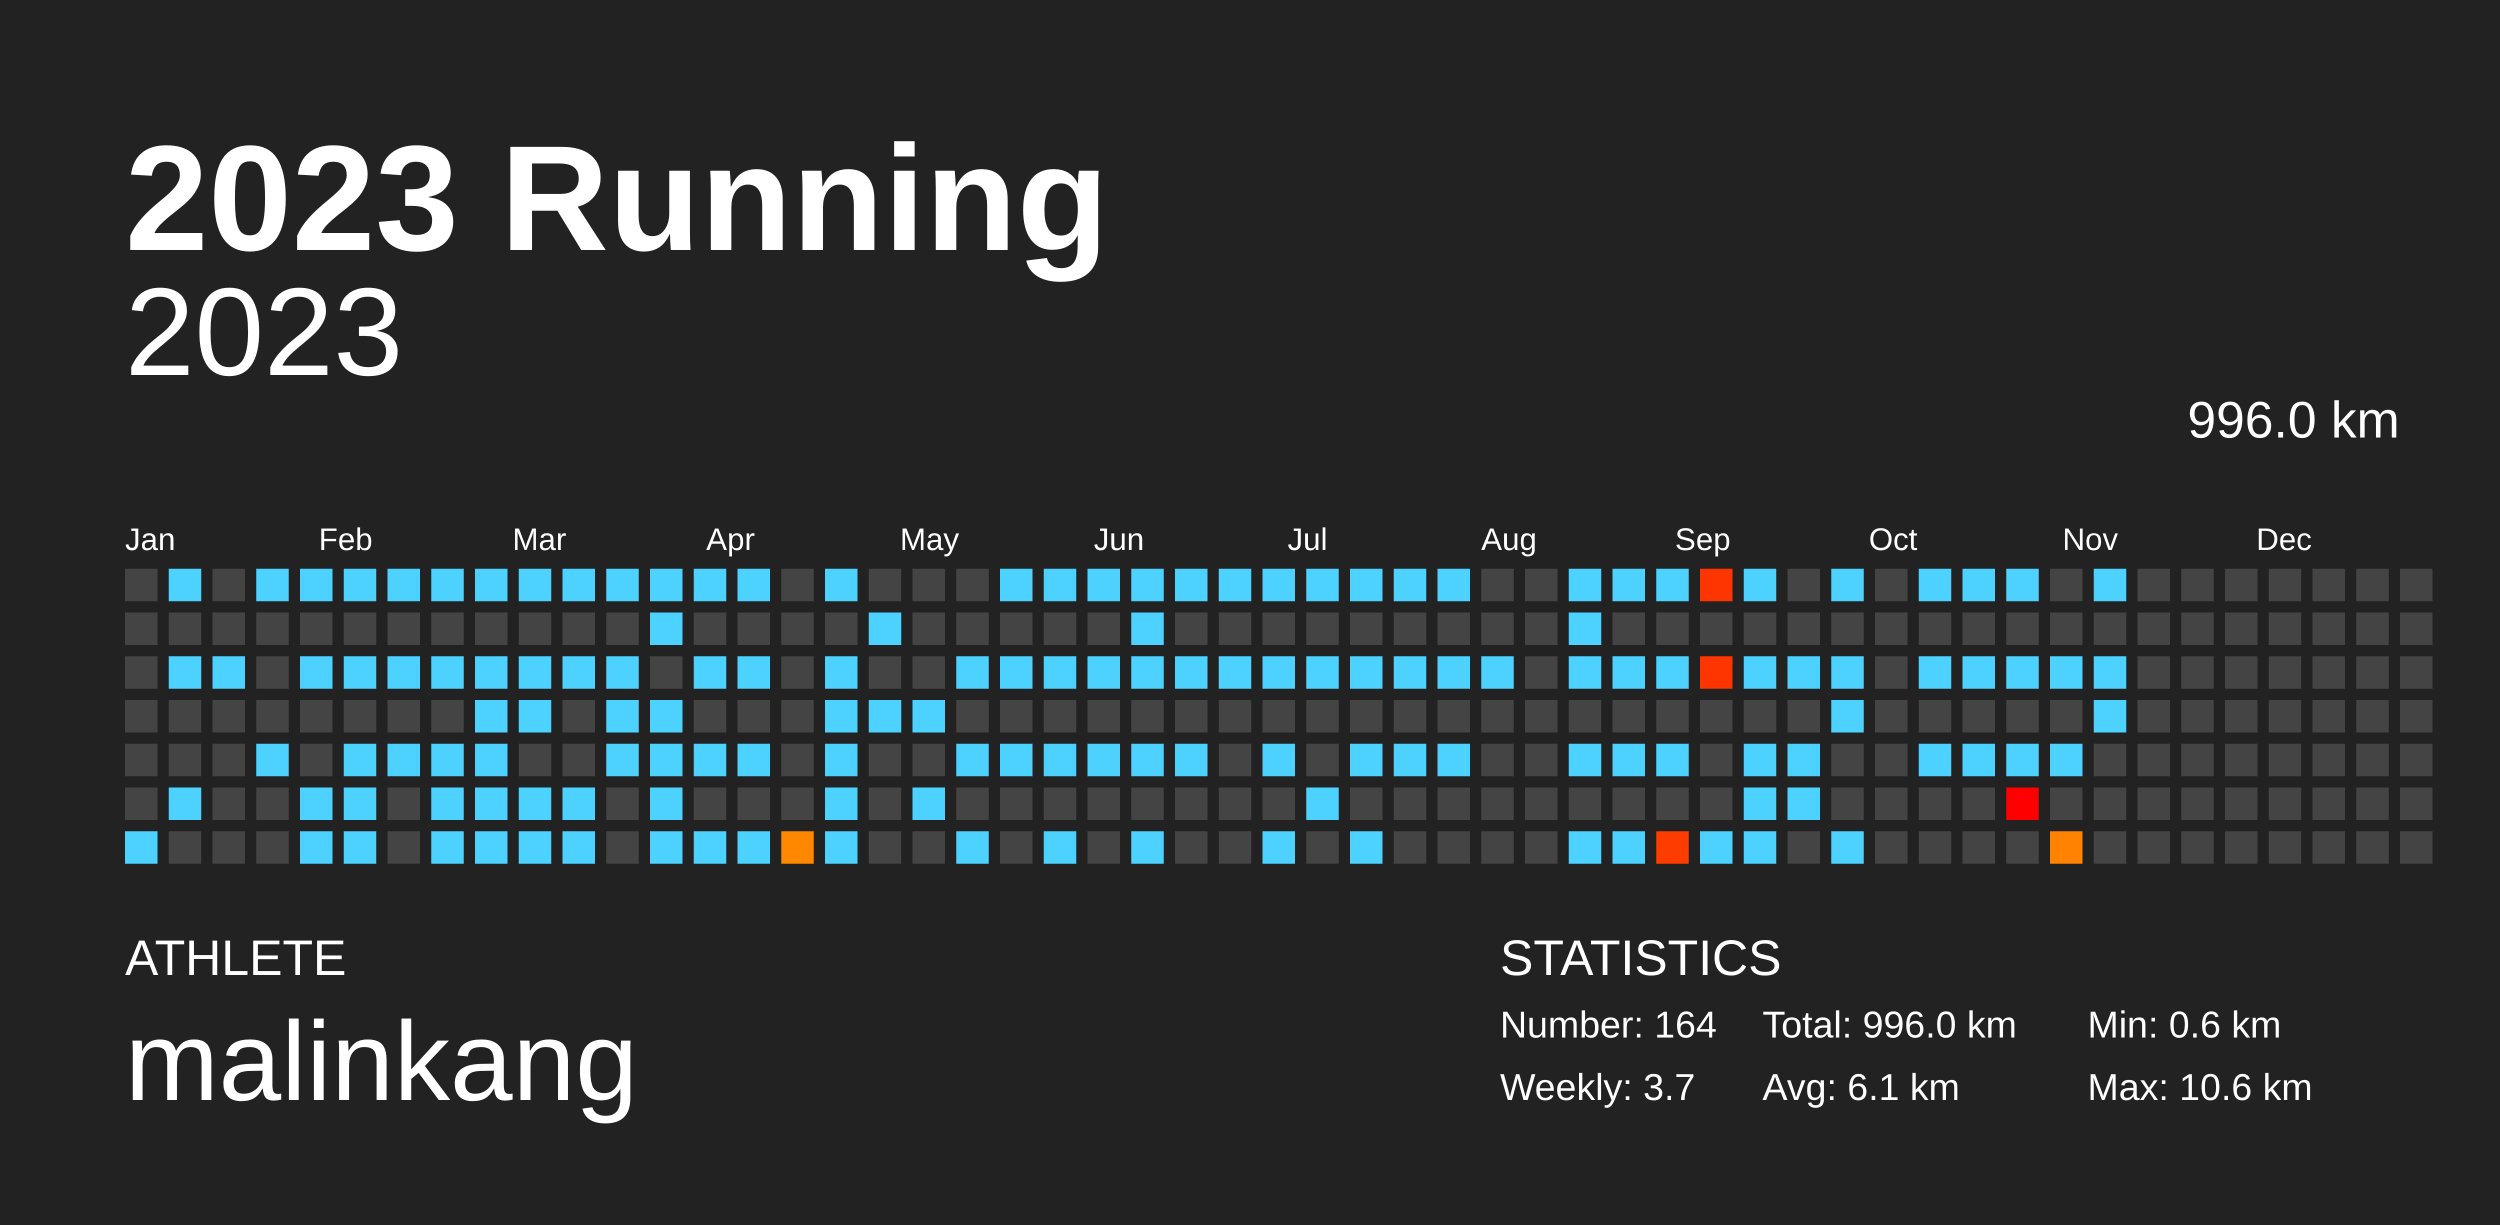
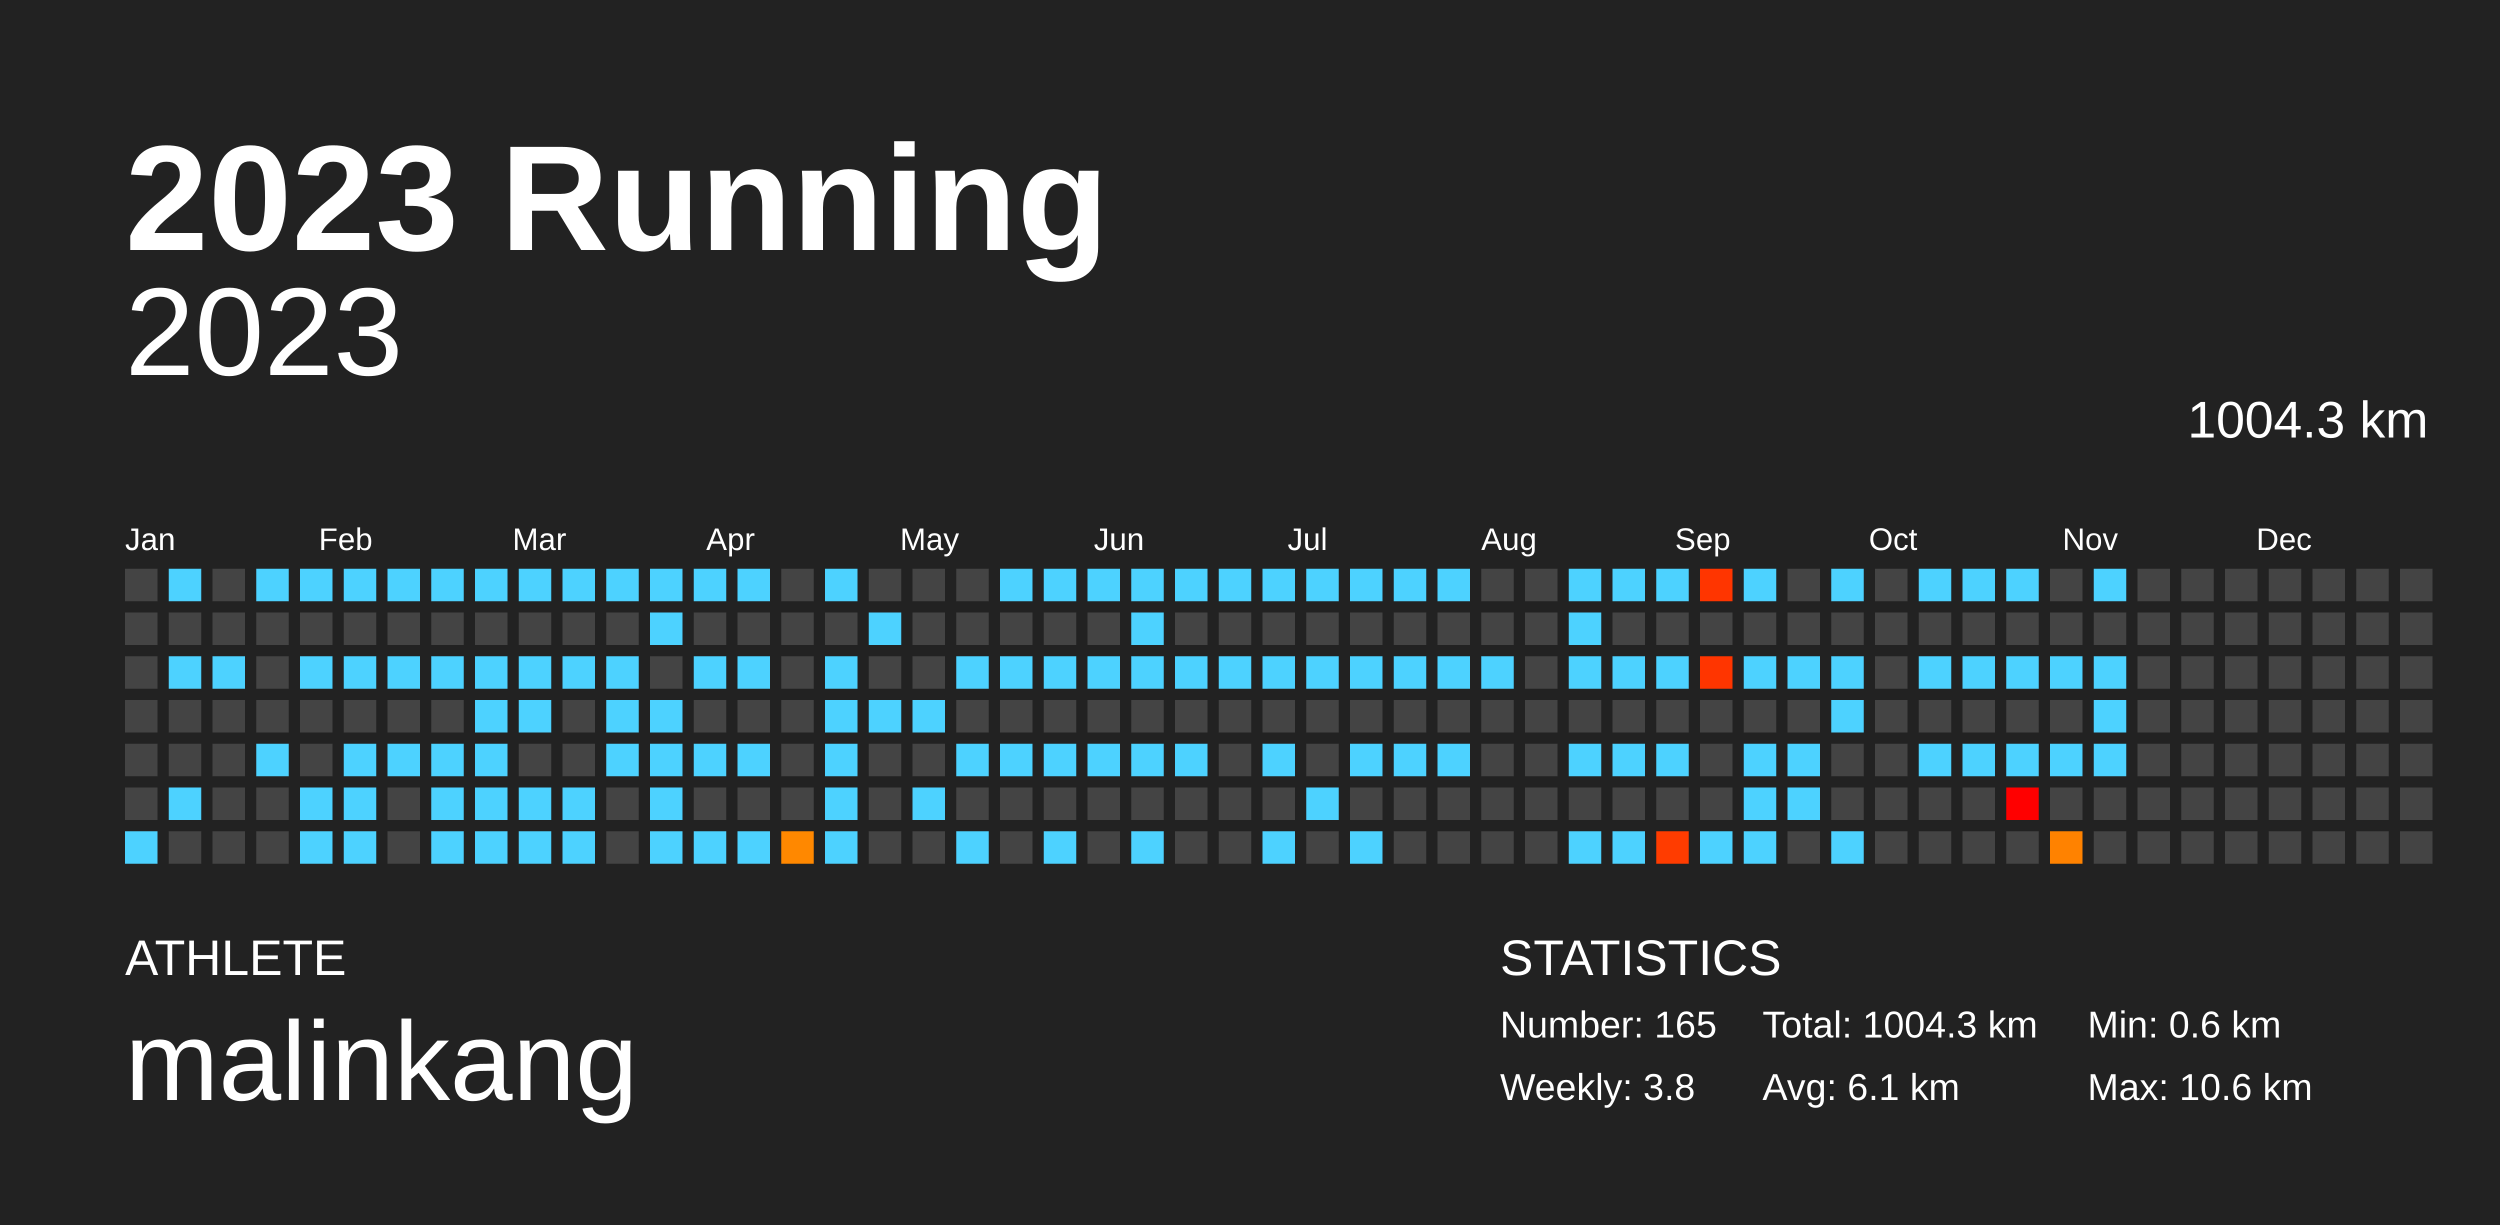
<svg xmlns="http://www.w3.org/2000/svg" baseProfile="full" height="98mm" version="1.1" viewBox="0,0,200,98" width="200mm">
  <defs />
  <rect fill="#222222" height="98" width="200" x="0" y="0" />
  <text fill="#FFFFFF" style="font-size:12px; font-family:Arial; font-weight:bold;" x="10" y="20">2023 Running</text>
  <text fill="#FFFFFF" style="font-size:4px; font-family:Arial" x="10" y="78">ATHLETE</text>
  <text fill="#FFFFFF" style="font-size:9px; font-family:Arial" x="10" y="88">malinkang</text>
  <text fill="#FFFFFF" style="font-size:4px; font-family:Arial" x="120" y="78">STATISTICS</text>
-   <text fill="#FFFFFF" style="font-size:3px; font-family:Arial" x="120" y="83">Number: 164</text>
-   <text fill="#FFFFFF" style="font-size:3px; font-family:Arial" x="120" y="88">Weekly: 3.7</text>
-   <text fill="#FFFFFF" style="font-size:3px; font-family:Arial" x="141" y="83">Total: 996.0 km</text>
+   <text fill="#FFFFFF" style="font-size:3px; font-family:Arial" x="120" y="83">Number: 165</text>
+   <text fill="#FFFFFF" style="font-size:3px; font-family:Arial" x="120" y="88">Weekly: 3.8</text>
+   <text fill="#FFFFFF" style="font-size:3px; font-family:Arial" x="141" y="83">Total: 1004.3 km</text>
  <text fill="#FFFFFF" style="font-size:3px; font-family:Arial" x="141" y="88">Avg: 6.1 km</text>
  <text fill="#FFFFFF" style="font-size:3px; font-family:Arial" x="167" y="83">Min: 0.6 km</text>
  <text fill="#FFFFFF" style="font-size:3px; font-family:Arial" x="167" y="88">Max: 10.6 km</text>
  <text alignment-baseline="hanging" fill="#FFFFFF" style="font-size:10.0px; font-family:Arial;" x="10" y="30">2023</text>
-   <text alignment-baseline="hanging" fill="#FFFFFF" style="font-size:4.125px; font-family:Arial;" x="175" y="35">996.0 km</text>
+   <text alignment-baseline="hanging" fill="#FFFFFF" style="font-size:4.125px; font-family:Arial;" x="175" y="35">1004.3 km</text>
  <text fill="#FFFFFF" style="font-size:2.5px; font-family:Arial" x="10.0" y="44">Jan</text>
  <text fill="#FFFFFF" style="font-size:2.5px; font-family:Arial" x="25.5" y="44">Feb</text>
  <text fill="#FFFFFF" style="font-size:2.5px; font-family:Arial" x="41.0" y="44">Mar</text>
  <text fill="#FFFFFF" style="font-size:2.5px; font-family:Arial" x="56.5" y="44">Apr</text>
  <text fill="#FFFFFF" style="font-size:2.5px; font-family:Arial" x="72.0" y="44">May</text>
  <text fill="#FFFFFF" style="font-size:2.5px; font-family:Arial" x="87.5" y="44">Jun</text>
  <text fill="#FFFFFF" style="font-size:2.5px; font-family:Arial" x="103.0" y="44">Jul</text>
  <text fill="#FFFFFF" style="font-size:2.5px; font-family:Arial" x="118.5" y="44">Aug</text>
  <text fill="#FFFFFF" style="font-size:2.5px; font-family:Arial" x="134.0" y="44">Sep</text>
  <text fill="#FFFFFF" style="font-size:2.5px; font-family:Arial" x="149.5" y="44">Oct</text>
  <text fill="#FFFFFF" style="font-size:2.5px; font-family:Arial" x="165.0" y="44">Nov</text>
  <text fill="#FFFFFF" style="font-size:2.5px; font-family:Arial" x="180.5" y="44">Dec</text>
  <rect fill="#444444" height="2.6" width="2.6" x="10.0" y="45.5" />
  <rect fill="#444444" height="2.6" width="2.6" x="10.0" y="49.0" />
  <rect fill="#444444" height="2.6" width="2.6" x="10.0" y="52.5" />
  <rect fill="#444444" height="2.6" width="2.6" x="10.0" y="56.0" />
  <rect fill="#444444" height="2.6" width="2.6" x="10.0" y="59.5" />
  <rect fill="#444444" height="2.6" width="2.6" x="10.0" y="63.0" />
  <rect fill="#4dd2ff" height="2.6" width="2.6" x="10.0" y="66.5" />
  <rect fill="#4dd2ff" height="2.6" width="2.6" x="13.5" y="45.5" />
  <rect fill="#444444" height="2.6" width="2.6" x="13.5" y="49.0" />
  <rect fill="#4dd2ff" height="2.6" width="2.6" x="13.5" y="52.5" />
  <rect fill="#444444" height="2.6" width="2.6" x="13.5" y="56.0" />
  <rect fill="#444444" height="2.6" width="2.6" x="13.5" y="59.5" />
  <rect fill="#4dd2ff" height="2.6" width="2.6" x="13.5" y="63.0" />
  <rect fill="#444444" height="2.6" width="2.6" x="13.5" y="66.5" />
  <rect fill="#444444" height="2.6" width="2.6" x="17.0" y="45.5" />
  <rect fill="#444444" height="2.6" width="2.6" x="17.0" y="49.0" />
  <rect fill="#4dd2ff" height="2.6" width="2.6" x="17.0" y="52.5" />
  <rect fill="#444444" height="2.6" width="2.6" x="17.0" y="56.0" />
  <rect fill="#444444" height="2.6" width="2.6" x="17.0" y="59.5" />
  <rect fill="#444444" height="2.6" width="2.6" x="17.0" y="63.0" />
  <rect fill="#444444" height="2.6" width="2.6" x="17.0" y="66.5" />
  <rect fill="#4dd2ff" height="2.6" width="2.6" x="20.5" y="45.5" />
  <rect fill="#444444" height="2.6" width="2.6" x="20.5" y="49.0" />
  <rect fill="#444444" height="2.6" width="2.6" x="20.5" y="52.5" />
  <rect fill="#444444" height="2.6" width="2.6" x="20.5" y="56.0" />
  <rect fill="#4dd2ff" height="2.6" width="2.6" x="20.5" y="59.5" />
  <rect fill="#444444" height="2.6" width="2.6" x="20.5" y="63.0" />
  <rect fill="#444444" height="2.6" width="2.6" x="20.5" y="66.5" />
  <rect fill="#4dd2ff" height="2.6" width="2.6" x="24.0" y="45.5" />
  <rect fill="#444444" height="2.6" width="2.6" x="24.0" y="49.0" />
  <rect fill="#4dd2ff" height="2.6" width="2.6" x="24.0" y="52.5" />
  <rect fill="#444444" height="2.6" width="2.6" x="24.0" y="56.0" />
  <rect fill="#444444" height="2.6" width="2.6" x="24.0" y="59.5" />
  <rect fill="#4dd2ff" height="2.6" width="2.6" x="24.0" y="63.0" />
  <rect fill="#4dd2ff" height="2.6" width="2.6" x="24.0" y="66.5" />
  <rect fill="#4dd2ff" height="2.6" width="2.6" x="27.5" y="45.5" />
  <rect fill="#444444" height="2.6" width="2.6" x="27.5" y="49.0" />
  <rect fill="#4dd2ff" height="2.6" width="2.6" x="27.5" y="52.5" />
  <rect fill="#444444" height="2.6" width="2.6" x="27.5" y="56.0" />
  <rect fill="#4dd2ff" height="2.6" width="2.6" x="27.5" y="59.5" />
  <rect fill="#4dd2ff" height="2.6" width="2.6" x="27.5" y="63.0" />
  <rect fill="#4dd2ff" height="2.6" width="2.6" x="27.5" y="66.5" />
  <rect fill="#4dd2ff" height="2.6" width="2.6" x="31.0" y="45.5" />
  <rect fill="#444444" height="2.6" width="2.6" x="31.0" y="49.0" />
  <rect fill="#4dd2ff" height="2.6" width="2.6" x="31.0" y="52.5" />
  <rect fill="#444444" height="2.6" width="2.6" x="31.0" y="56.0" />
  <rect fill="#4dd2ff" height="2.6" width="2.6" x="31.0" y="59.5" />
  <rect fill="#444444" height="2.6" width="2.6" x="31.0" y="63.0" />
  <rect fill="#444444" height="2.6" width="2.6" x="31.0" y="66.5" />
  <rect fill="#4dd2ff" height="2.6" width="2.6" x="34.5" y="45.5" />
  <rect fill="#444444" height="2.6" width="2.6" x="34.5" y="49.0" />
  <rect fill="#4dd2ff" height="2.6" width="2.6" x="34.5" y="52.5" />
  <rect fill="#444444" height="2.6" width="2.6" x="34.5" y="56.0" />
  <rect fill="#4dd2ff" height="2.6" width="2.6" x="34.5" y="59.5" />
  <rect fill="#4dd2ff" height="2.6" width="2.6" x="34.5" y="63.0" />
  <rect fill="#4dd2ff" height="2.6" width="2.6" x="34.5" y="66.5" />
  <rect fill="#4dd2ff" height="2.6" width="2.6" x="38.0" y="45.5" />
  <rect fill="#444444" height="2.6" width="2.6" x="38.0" y="49.0" />
  <rect fill="#4dd2ff" height="2.6" width="2.6" x="38.0" y="52.5" />
  <rect fill="#4dd2ff" height="2.6" width="2.6" x="38.0" y="56.0" />
  <rect fill="#4dd2ff" height="2.6" width="2.6" x="38.0" y="59.5" />
  <rect fill="#4dd2ff" height="2.6" width="2.6" x="38.0" y="63.0" />
  <rect fill="#4dd2ff" height="2.6" width="2.6" x="38.0" y="66.5" />
  <rect fill="#4dd2ff" height="2.6" width="2.6" x="41.5" y="45.5" />
  <rect fill="#444444" height="2.6" width="2.6" x="41.5" y="49.0" />
  <rect fill="#4dd2ff" height="2.6" width="2.6" x="41.5" y="52.5" />
  <rect fill="#4dd2ff" height="2.6" width="2.6" x="41.5" y="56.0" />
  <rect fill="#444444" height="2.6" width="2.6" x="41.5" y="59.5" />
  <rect fill="#4dd2ff" height="2.6" width="2.6" x="41.5" y="63.0" />
  <rect fill="#4dd2ff" height="2.6" width="2.6" x="41.5" y="66.5" />
  <rect fill="#4dd2ff" height="2.6" width="2.6" x="45.0" y="45.5" />
  <rect fill="#444444" height="2.6" width="2.6" x="45.0" y="49.0" />
  <rect fill="#4dd2ff" height="2.6" width="2.6" x="45.0" y="52.5" />
  <rect fill="#444444" height="2.6" width="2.6" x="45.0" y="56.0" />
  <rect fill="#444444" height="2.6" width="2.6" x="45.0" y="59.5" />
  <rect fill="#4dd2ff" height="2.6" width="2.6" x="45.0" y="63.0" />
  <rect fill="#4dd2ff" height="2.6" width="2.6" x="45.0" y="66.5" />
  <rect fill="#4dd2ff" height="2.6" width="2.6" x="48.5" y="45.5" />
  <rect fill="#444444" height="2.6" width="2.6" x="48.5" y="49.0" />
  <rect fill="#4dd2ff" height="2.6" width="2.6" x="48.5" y="52.5" />
  <rect fill="#4dd2ff" height="2.6" width="2.6" x="48.5" y="56.0" />
  <rect fill="#4dd2ff" height="2.6" width="2.6" x="48.5" y="59.5" />
  <rect fill="#444444" height="2.6" width="2.6" x="48.5" y="63.0" />
  <rect fill="#444444" height="2.6" width="2.6" x="48.5" y="66.5" />
  <rect fill="#4dd2ff" height="2.6" width="2.6" x="52.0" y="45.5" />
  <rect fill="#4dd2ff" height="2.6" width="2.6" x="52.0" y="49.0" />
  <rect fill="#444444" height="2.6" width="2.6" x="52.0" y="52.5" />
  <rect fill="#4dd2ff" height="2.6" width="2.6" x="52.0" y="56.0" />
  <rect fill="#4dd2ff" height="2.6" width="2.6" x="52.0" y="59.5" />
  <rect fill="#4dd2ff" height="2.6" width="2.6" x="52.0" y="63.0" />
  <rect fill="#4dd2ff" height="2.6" width="2.6" x="52.0" y="66.5" />
  <rect fill="#4dd2ff" height="2.6" width="2.6" x="55.5" y="45.5" />
  <rect fill="#444444" height="2.6" width="2.6" x="55.5" y="49.0" />
  <rect fill="#4dd2ff" height="2.6" width="2.6" x="55.5" y="52.5" />
  <rect fill="#444444" height="2.6" width="2.6" x="55.5" y="56.0" />
  <rect fill="#4dd2ff" height="2.6" width="2.6" x="55.5" y="59.5" />
  <rect fill="#444444" height="2.6" width="2.6" x="55.5" y="63.0" />
  <rect fill="#4dd2ff" height="2.6" width="2.6" x="55.5" y="66.5" />
  <rect fill="#4dd2ff" height="2.6" width="2.6" x="59.0" y="45.5" />
  <rect fill="#444444" height="2.6" width="2.6" x="59.0" y="49.0" />
  <rect fill="#4dd2ff" height="2.6" width="2.6" x="59.0" y="52.5" />
  <rect fill="#444444" height="2.6" width="2.6" x="59.0" y="56.0" />
  <rect fill="#4dd2ff" height="2.6" width="2.6" x="59.0" y="59.5" />
  <rect fill="#444444" height="2.6" width="2.6" x="59.0" y="63.0" />
  <rect fill="#4dd2ff" height="2.6" width="2.6" x="59.0" y="66.5" />
  <rect fill="#444444" height="2.6" width="2.6" x="62.5" y="45.5" />
  <rect fill="#444444" height="2.6" width="2.6" x="62.5" y="49.0" />
  <rect fill="#444444" height="2.6" width="2.6" x="62.5" y="52.5" />
  <rect fill="#444444" height="2.6" width="2.6" x="62.5" y="56.0" />
  <rect fill="#444444" height="2.6" width="2.6" x="62.5" y="59.5" />
  <rect fill="#444444" height="2.6" width="2.6" x="62.5" y="63.0" />
  <rect fill="#ff8800" height="2.6" width="2.6" x="62.5" y="66.5" />
  <rect fill="#4dd2ff" height="2.6" width="2.6" x="66.0" y="45.5" />
  <rect fill="#444444" height="2.6" width="2.6" x="66.0" y="49.0" />
  <rect fill="#4dd2ff" height="2.6" width="2.6" x="66.0" y="52.5" />
  <rect fill="#4dd2ff" height="2.6" width="2.6" x="66.0" y="56.0" />
  <rect fill="#4dd2ff" height="2.6" width="2.6" x="66.0" y="59.5" />
  <rect fill="#4dd2ff" height="2.6" width="2.6" x="66.0" y="63.0" />
  <rect fill="#4dd2ff" height="2.6" width="2.6" x="66.0" y="66.5" />
  <rect fill="#444444" height="2.6" width="2.6" x="69.5" y="45.5" />
  <rect fill="#4dd2ff" height="2.6" width="2.6" x="69.5" y="49.0" />
  <rect fill="#444444" height="2.6" width="2.6" x="69.5" y="52.5" />
  <rect fill="#4dd2ff" height="2.6" width="2.6" x="69.5" y="56.0" />
  <rect fill="#444444" height="2.6" width="2.6" x="69.5" y="59.5" />
  <rect fill="#444444" height="2.6" width="2.6" x="69.5" y="63.0" />
  <rect fill="#444444" height="2.6" width="2.6" x="69.5" y="66.5" />
  <rect fill="#444444" height="2.6" width="2.6" x="73.0" y="45.5" />
  <rect fill="#444444" height="2.6" width="2.6" x="73.0" y="49.0" />
  <rect fill="#444444" height="2.6" width="2.6" x="73.0" y="52.5" />
  <rect fill="#4dd2ff" height="2.6" width="2.6" x="73.0" y="56.0" />
  <rect fill="#444444" height="2.6" width="2.6" x="73.0" y="59.5" />
  <rect fill="#4dd2ff" height="2.6" width="2.6" x="73.0" y="63.0" />
  <rect fill="#444444" height="2.6" width="2.6" x="73.0" y="66.5" />
  <rect fill="#444444" height="2.6" width="2.6" x="76.5" y="45.5" />
  <rect fill="#444444" height="2.6" width="2.6" x="76.5" y="49.0" />
  <rect fill="#4dd2ff" height="2.6" width="2.6" x="76.5" y="52.5" />
  <rect fill="#444444" height="2.6" width="2.6" x="76.5" y="56.0" />
  <rect fill="#4dd2ff" height="2.6" width="2.6" x="76.5" y="59.5" />
  <rect fill="#444444" height="2.6" width="2.6" x="76.5" y="63.0" />
  <rect fill="#4dd2ff" height="2.6" width="2.6" x="76.5" y="66.5" />
  <rect fill="#4dd2ff" height="2.6" width="2.6" x="80.0" y="45.5" />
  <rect fill="#444444" height="2.6" width="2.6" x="80.0" y="49.0" />
  <rect fill="#4dd2ff" height="2.6" width="2.6" x="80.0" y="52.5" />
  <rect fill="#444444" height="2.6" width="2.6" x="80.0" y="56.0" />
  <rect fill="#4dd2ff" height="2.6" width="2.6" x="80.0" y="59.5" />
  <rect fill="#444444" height="2.6" width="2.6" x="80.0" y="63.0" />
  <rect fill="#444444" height="2.6" width="2.6" x="80.0" y="66.5" />
  <rect fill="#4dd2ff" height="2.6" width="2.6" x="83.5" y="45.5" />
  <rect fill="#444444" height="2.6" width="2.6" x="83.5" y="49.0" />
  <rect fill="#4dd2ff" height="2.6" width="2.6" x="83.5" y="52.5" />
  <rect fill="#444444" height="2.6" width="2.6" x="83.5" y="56.0" />
  <rect fill="#4dd2ff" height="2.6" width="2.6" x="83.5" y="59.5" />
  <rect fill="#444444" height="2.6" width="2.6" x="83.5" y="63.0" />
  <rect fill="#4dd2ff" height="2.6" width="2.6" x="83.5" y="66.5" />
  <rect fill="#4dd2ff" height="2.6" width="2.6" x="87.0" y="45.5" />
  <rect fill="#444444" height="2.6" width="2.6" x="87.0" y="49.0" />
  <rect fill="#4dd2ff" height="2.6" width="2.6" x="87.0" y="52.5" />
  <rect fill="#444444" height="2.6" width="2.6" x="87.0" y="56.0" />
  <rect fill="#4dd2ff" height="2.6" width="2.6" x="87.0" y="59.5" />
  <rect fill="#444444" height="2.6" width="2.6" x="87.0" y="63.0" />
  <rect fill="#444444" height="2.6" width="2.6" x="87.0" y="66.5" />
  <rect fill="#4dd2ff" height="2.6" width="2.6" x="90.5" y="45.5" />
  <rect fill="#4dd2ff" height="2.6" width="2.6" x="90.5" y="49.0" />
  <rect fill="#4dd2ff" height="2.6" width="2.6" x="90.5" y="52.5" />
  <rect fill="#444444" height="2.6" width="2.6" x="90.5" y="56.0" />
  <rect fill="#4dd2ff" height="2.6" width="2.6" x="90.5" y="59.5" />
  <rect fill="#444444" height="2.6" width="2.6" x="90.5" y="63.0" />
  <rect fill="#4dd2ff" height="2.6" width="2.6" x="90.5" y="66.5" />
  <rect fill="#4dd2ff" height="2.6" width="2.6" x="94.0" y="45.5" />
  <rect fill="#444444" height="2.6" width="2.6" x="94.0" y="49.0" />
  <rect fill="#4dd2ff" height="2.6" width="2.6" x="94.0" y="52.5" />
  <rect fill="#444444" height="2.6" width="2.6" x="94.0" y="56.0" />
  <rect fill="#4dd2ff" height="2.6" width="2.6" x="94.0" y="59.5" />
  <rect fill="#444444" height="2.6" width="2.6" x="94.0" y="63.0" />
  <rect fill="#444444" height="2.6" width="2.6" x="94.0" y="66.5" />
  <rect fill="#4dd2ff" height="2.6" width="2.6" x="97.5" y="45.5" />
  <rect fill="#444444" height="2.6" width="2.6" x="97.5" y="49.0" />
  <rect fill="#4dd2ff" height="2.6" width="2.6" x="97.5" y="52.5" />
  <rect fill="#444444" height="2.6" width="2.6" x="97.5" y="56.0" />
  <rect fill="#444444" height="2.6" width="2.6" x="97.5" y="59.5" />
  <rect fill="#444444" height="2.6" width="2.6" x="97.5" y="63.0" />
  <rect fill="#444444" height="2.6" width="2.6" x="97.5" y="66.5" />
  <rect fill="#4dd2ff" height="2.6" width="2.6" x="101.0" y="45.5" />
  <rect fill="#444444" height="2.6" width="2.6" x="101.0" y="49.0" />
  <rect fill="#4dd2ff" height="2.6" width="2.6" x="101.0" y="52.5" />
  <rect fill="#444444" height="2.6" width="2.6" x="101.0" y="56.0" />
  <rect fill="#4dd2ff" height="2.6" width="2.6" x="101.0" y="59.5" />
  <rect fill="#444444" height="2.6" width="2.6" x="101.0" y="63.0" />
  <rect fill="#4dd2ff" height="2.6" width="2.6" x="101.0" y="66.5" />
  <rect fill="#4dd2ff" height="2.6" width="2.6" x="104.5" y="45.5" />
  <rect fill="#444444" height="2.6" width="2.6" x="104.5" y="49.0" />
  <rect fill="#4dd2ff" height="2.6" width="2.6" x="104.5" y="52.5" />
  <rect fill="#444444" height="2.6" width="2.6" x="104.5" y="56.0" />
  <rect fill="#444444" height="2.6" width="2.6" x="104.5" y="59.5" />
  <rect fill="#4dd2ff" height="2.6" width="2.6" x="104.5" y="63.0" />
  <rect fill="#444444" height="2.6" width="2.6" x="104.5" y="66.5" />
  <rect fill="#4dd2ff" height="2.6" width="2.6" x="108.0" y="45.5" />
  <rect fill="#444444" height="2.6" width="2.6" x="108.0" y="49.0" />
  <rect fill="#4dd2ff" height="2.6" width="2.6" x="108.0" y="52.5" />
  <rect fill="#444444" height="2.6" width="2.6" x="108.0" y="56.0" />
  <rect fill="#4dd2ff" height="2.6" width="2.6" x="108.0" y="59.5" />
  <rect fill="#444444" height="2.6" width="2.6" x="108.0" y="63.0" />
  <rect fill="#4dd2ff" height="2.6" width="2.6" x="108.0" y="66.5" />
  <rect fill="#4dd2ff" height="2.6" width="2.6" x="111.5" y="45.5" />
  <rect fill="#444444" height="2.6" width="2.6" x="111.5" y="49.0" />
  <rect fill="#4dd2ff" height="2.6" width="2.6" x="111.5" y="52.5" />
  <rect fill="#444444" height="2.6" width="2.6" x="111.5" y="56.0" />
  <rect fill="#4dd2ff" height="2.6" width="2.6" x="111.5" y="59.5" />
  <rect fill="#444444" height="2.6" width="2.6" x="111.5" y="63.0" />
  <rect fill="#444444" height="2.6" width="2.6" x="111.5" y="66.5" />
  <rect fill="#4dd2ff" height="2.6" width="2.6" x="115.0" y="45.5" />
  <rect fill="#444444" height="2.6" width="2.6" x="115.0" y="49.0" />
  <rect fill="#4dd2ff" height="2.6" width="2.6" x="115.0" y="52.5" />
  <rect fill="#444444" height="2.6" width="2.6" x="115.0" y="56.0" />
  <rect fill="#4dd2ff" height="2.6" width="2.6" x="115.0" y="59.5" />
  <rect fill="#444444" height="2.6" width="2.6" x="115.0" y="63.0" />
  <rect fill="#444444" height="2.6" width="2.6" x="115.0" y="66.5" />
  <rect fill="#444444" height="2.6" width="2.6" x="118.5" y="45.5" />
  <rect fill="#444444" height="2.6" width="2.6" x="118.5" y="49.0" />
  <rect fill="#4dd2ff" height="2.6" width="2.6" x="118.5" y="52.5" />
  <rect fill="#444444" height="2.6" width="2.6" x="118.5" y="56.0" />
  <rect fill="#444444" height="2.6" width="2.6" x="118.5" y="59.5" />
  <rect fill="#444444" height="2.6" width="2.6" x="118.5" y="63.0" />
  <rect fill="#444444" height="2.6" width="2.6" x="118.5" y="66.5" />
  <rect fill="#444444" height="2.6" width="2.6" x="122.0" y="45.5" />
  <rect fill="#444444" height="2.6" width="2.6" x="122.0" y="49.0" />
  <rect fill="#444444" height="2.6" width="2.6" x="122.0" y="52.5" />
  <rect fill="#444444" height="2.6" width="2.6" x="122.0" y="56.0" />
  <rect fill="#444444" height="2.6" width="2.6" x="122.0" y="59.5" />
  <rect fill="#444444" height="2.6" width="2.6" x="122.0" y="63.0" />
  <rect fill="#444444" height="2.6" width="2.6" x="122.0" y="66.5" />
  <rect fill="#4dd2ff" height="2.6" width="2.6" x="125.5" y="45.5" />
  <rect fill="#4dd2ff" height="2.6" width="2.6" x="125.5" y="49.0" />
  <rect fill="#4dd2ff" height="2.6" width="2.6" x="125.5" y="52.5" />
  <rect fill="#444444" height="2.6" width="2.6" x="125.5" y="56.0" />
  <rect fill="#4dd2ff" height="2.6" width="2.6" x="125.5" y="59.5" />
  <rect fill="#444444" height="2.6" width="2.6" x="125.5" y="63.0" />
  <rect fill="#4dd2ff" height="2.6" width="2.6" x="125.5" y="66.5" />
  <rect fill="#4dd2ff" height="2.6" width="2.6" x="129.0" y="45.5" />
  <rect fill="#444444" height="2.6" width="2.6" x="129.0" y="49.0" />
  <rect fill="#4dd2ff" height="2.6" width="2.6" x="129.0" y="52.5" />
  <rect fill="#444444" height="2.6" width="2.6" x="129.0" y="56.0" />
  <rect fill="#4dd2ff" height="2.6" width="2.6" x="129.0" y="59.5" />
  <rect fill="#444444" height="2.6" width="2.6" x="129.0" y="63.0" />
  <rect fill="#4dd2ff" height="2.6" width="2.6" x="129.0" y="66.5" />
  <rect fill="#4dd2ff" height="2.6" width="2.6" x="132.5" y="45.5" />
  <rect fill="#444444" height="2.6" width="2.6" x="132.5" y="49.0" />
  <rect fill="#4dd2ff" height="2.6" width="2.6" x="132.5" y="52.5" />
  <rect fill="#444444" height="2.6" width="2.6" x="132.5" y="56.0" />
  <rect fill="#4dd2ff" height="2.6" width="2.6" x="132.5" y="59.5" />
  <rect fill="#444444" height="2.6" width="2.6" x="132.5" y="63.0" />
  <rect fill="#ff3c00" height="2.6" width="2.6" x="132.5" y="66.5" />
  <rect fill="#ff3500" height="2.6" width="2.6" x="136.0" y="45.5" />
  <rect fill="#444444" height="2.6" width="2.6" x="136.0" y="49.0" />
  <rect fill="#ff3500" height="2.6" width="2.6" x="136.0" y="52.5" />
  <rect fill="#444444" height="2.6" width="2.6" x="136.0" y="56.0" />
  <rect fill="#444444" height="2.6" width="2.6" x="136.0" y="59.5" />
  <rect fill="#444444" height="2.6" width="2.6" x="136.0" y="63.0" />
  <rect fill="#4dd2ff" height="2.6" width="2.6" x="136.0" y="66.5" />
  <rect fill="#4dd2ff" height="2.6" width="2.6" x="139.5" y="45.5" />
  <rect fill="#444444" height="2.6" width="2.6" x="139.5" y="49.0" />
  <rect fill="#4dd2ff" height="2.6" width="2.6" x="139.5" y="52.5" />
  <rect fill="#444444" height="2.6" width="2.6" x="139.5" y="56.0" />
  <rect fill="#4dd2ff" height="2.6" width="2.6" x="139.5" y="59.5" />
  <rect fill="#4dd2ff" height="2.6" width="2.6" x="139.5" y="63.0" />
  <rect fill="#4dd2ff" height="2.6" width="2.6" x="139.5" y="66.5" />
  <rect fill="#444444" height="2.6" width="2.6" x="143.0" y="45.5" />
  <rect fill="#444444" height="2.6" width="2.6" x="143.0" y="49.0" />
  <rect fill="#4dd2ff" height="2.6" width="2.6" x="143.0" y="52.5" />
  <rect fill="#444444" height="2.6" width="2.6" x="143.0" y="56.0" />
  <rect fill="#4dd2ff" height="2.6" width="2.6" x="143.0" y="59.5" />
  <rect fill="#4dd2ff" height="2.6" width="2.6" x="143.0" y="63.0" />
  <rect fill="#444444" height="2.6" width="2.6" x="143.0" y="66.5" />
  <rect fill="#4dd2ff" height="2.6" width="2.6" x="146.5" y="45.5" />
  <rect fill="#444444" height="2.6" width="2.6" x="146.5" y="49.0" />
  <rect fill="#4dd2ff" height="2.6" width="2.6" x="146.5" y="52.5" />
  <rect fill="#4dd2ff" height="2.6" width="2.6" x="146.5" y="56.0" />
  <rect fill="#444444" height="2.6" width="2.6" x="146.5" y="59.5" />
  <rect fill="#444444" height="2.6" width="2.6" x="146.5" y="63.0" />
  <rect fill="#4dd2ff" height="2.6" width="2.6" x="146.5" y="66.5" />
  <rect fill="#444444" height="2.6" width="2.6" x="150.0" y="45.5" />
  <rect fill="#444444" height="2.6" width="2.6" x="150.0" y="49.0" />
  <rect fill="#444444" height="2.6" width="2.6" x="150.0" y="52.5" />
  <rect fill="#444444" height="2.6" width="2.6" x="150.0" y="56.0" />
  <rect fill="#444444" height="2.6" width="2.6" x="150.0" y="59.5" />
  <rect fill="#444444" height="2.6" width="2.6" x="150.0" y="63.0" />
  <rect fill="#444444" height="2.6" width="2.6" x="150.0" y="66.5" />
  <rect fill="#4dd2ff" height="2.6" width="2.6" x="153.5" y="45.5" />
  <rect fill="#444444" height="2.6" width="2.6" x="153.5" y="49.0" />
  <rect fill="#4dd2ff" height="2.6" width="2.6" x="153.5" y="52.5" />
  <rect fill="#444444" height="2.6" width="2.6" x="153.5" y="56.0" />
  <rect fill="#4dd2ff" height="2.6" width="2.6" x="153.5" y="59.5" />
  <rect fill="#444444" height="2.6" width="2.6" x="153.5" y="63.0" />
  <rect fill="#444444" height="2.6" width="2.6" x="153.5" y="66.5" />
  <rect fill="#4dd2ff" height="2.6" width="2.6" x="157.0" y="45.5" />
  <rect fill="#444444" height="2.6" width="2.6" x="157.0" y="49.0" />
  <rect fill="#4dd2ff" height="2.6" width="2.6" x="157.0" y="52.5" />
  <rect fill="#444444" height="2.6" width="2.6" x="157.0" y="56.0" />
  <rect fill="#4dd2ff" height="2.6" width="2.6" x="157.0" y="59.5" />
  <rect fill="#444444" height="2.6" width="2.6" x="157.0" y="63.0" />
  <rect fill="#444444" height="2.6" width="2.6" x="157.0" y="66.5" />
  <rect fill="#4dd2ff" height="2.6" width="2.6" x="160.5" y="45.5" />
  <rect fill="#444444" height="2.6" width="2.6" x="160.5" y="49.0" />
  <rect fill="#4dd2ff" height="2.6" width="2.6" x="160.5" y="52.5" />
  <rect fill="#444444" height="2.6" width="2.6" x="160.5" y="56.0" />
  <rect fill="#4dd2ff" height="2.6" width="2.6" x="160.5" y="59.5" />
  <rect fill="red" height="2.6" width="2.6" x="160.5" y="63.0" />
  <rect fill="#444444" height="2.6" width="2.6" x="160.5" y="66.5" />
  <rect fill="#444444" height="2.6" width="2.6" x="164.0" y="45.5" />
  <rect fill="#444444" height="2.6" width="2.6" x="164.0" y="49.0" />
  <rect fill="#4dd2ff" height="2.6" width="2.6" x="164.0" y="52.5" />
  <rect fill="#444444" height="2.6" width="2.6" x="164.0" y="56.0" />
  <rect fill="#4dd2ff" height="2.6" width="2.6" x="164.0" y="59.5" />
  <rect fill="#444444" height="2.6" width="2.6" x="164.0" y="63.0" />
  <rect fill="#ff8200" height="2.6" width="2.6" x="164.0" y="66.5" />
  <rect fill="#4dd2ff" height="2.6" width="2.6" x="167.5" y="45.5" />
  <rect fill="#444444" height="2.6" width="2.6" x="167.5" y="49.0" />
  <rect fill="#4dd2ff" height="2.6" width="2.6" x="167.5" y="52.5" />
  <rect fill="#4dd2ff" height="2.6" width="2.6" x="167.5" y="56.0" />
-   <rect fill="#444444" height="2.6" width="2.6" x="167.5" y="59.5" />
+   <rect fill="#4dd2ff" height="2.6" width="2.6" x="167.5" y="59.5" />
  <rect fill="#444444" height="2.6" width="2.6" x="167.5" y="63.0" />
  <rect fill="#444444" height="2.6" width="2.6" x="167.5" y="66.5" />
  <rect fill="#444444" height="2.6" width="2.6" x="171.0" y="45.5" />
  <rect fill="#444444" height="2.6" width="2.6" x="171.0" y="49.0" />
  <rect fill="#444444" height="2.6" width="2.6" x="171.0" y="52.5" />
  <rect fill="#444444" height="2.6" width="2.6" x="171.0" y="56.0" />
  <rect fill="#444444" height="2.6" width="2.6" x="171.0" y="59.5" />
  <rect fill="#444444" height="2.6" width="2.6" x="171.0" y="63.0" />
  <rect fill="#444444" height="2.6" width="2.6" x="171.0" y="66.5" />
  <rect fill="#444444" height="2.6" width="2.6" x="174.5" y="45.5" />
  <rect fill="#444444" height="2.6" width="2.6" x="174.5" y="49.0" />
  <rect fill="#444444" height="2.6" width="2.6" x="174.5" y="52.5" />
  <rect fill="#444444" height="2.6" width="2.6" x="174.5" y="56.0" />
  <rect fill="#444444" height="2.6" width="2.6" x="174.5" y="59.5" />
  <rect fill="#444444" height="2.6" width="2.6" x="174.5" y="63.0" />
  <rect fill="#444444" height="2.6" width="2.6" x="174.5" y="66.5" />
  <rect fill="#444444" height="2.6" width="2.6" x="178.0" y="45.5" />
  <rect fill="#444444" height="2.6" width="2.6" x="178.0" y="49.0" />
  <rect fill="#444444" height="2.6" width="2.6" x="178.0" y="52.5" />
  <rect fill="#444444" height="2.6" width="2.6" x="178.0" y="56.0" />
  <rect fill="#444444" height="2.6" width="2.6" x="178.0" y="59.5" />
  <rect fill="#444444" height="2.6" width="2.6" x="178.0" y="63.0" />
  <rect fill="#444444" height="2.6" width="2.6" x="178.0" y="66.5" />
  <rect fill="#444444" height="2.6" width="2.6" x="181.5" y="45.5" />
  <rect fill="#444444" height="2.6" width="2.6" x="181.5" y="49.0" />
  <rect fill="#444444" height="2.6" width="2.6" x="181.5" y="52.5" />
  <rect fill="#444444" height="2.6" width="2.6" x="181.5" y="56.0" />
  <rect fill="#444444" height="2.6" width="2.6" x="181.5" y="59.5" />
  <rect fill="#444444" height="2.6" width="2.6" x="181.5" y="63.0" />
  <rect fill="#444444" height="2.6" width="2.6" x="181.5" y="66.5" />
  <rect fill="#444444" height="2.6" width="2.6" x="185.0" y="45.5" />
  <rect fill="#444444" height="2.6" width="2.6" x="185.0" y="49.0" />
  <rect fill="#444444" height="2.6" width="2.6" x="185.0" y="52.5" />
  <rect fill="#444444" height="2.6" width="2.6" x="185.0" y="56.0" />
  <rect fill="#444444" height="2.6" width="2.6" x="185.0" y="59.5" />
  <rect fill="#444444" height="2.6" width="2.6" x="185.0" y="63.0" />
  <rect fill="#444444" height="2.6" width="2.6" x="185.0" y="66.5" />
  <rect fill="#444444" height="2.6" width="2.6" x="188.5" y="45.5" />
  <rect fill="#444444" height="2.6" width="2.6" x="188.5" y="49.0" />
  <rect fill="#444444" height="2.6" width="2.6" x="188.5" y="52.5" />
  <rect fill="#444444" height="2.6" width="2.6" x="188.5" y="56.0" />
  <rect fill="#444444" height="2.6" width="2.6" x="188.5" y="59.5" />
  <rect fill="#444444" height="2.6" width="2.6" x="188.5" y="63.0" />
  <rect fill="#444444" height="2.6" width="2.6" x="188.5" y="66.5" />
  <rect fill="#444444" height="2.6" width="2.6" x="192.0" y="45.5" />
  <rect fill="#444444" height="2.6" width="2.6" x="192.0" y="49.0" />
  <rect fill="#444444" height="2.6" width="2.6" x="192.0" y="52.5" />
  <rect fill="#444444" height="2.6" width="2.6" x="192.0" y="56.0" />
  <rect fill="#444444" height="2.6" width="2.6" x="192.0" y="59.5" />
  <rect fill="#444444" height="2.6" width="2.6" x="192.0" y="63.0" />
  <rect fill="#444444" height="2.6" width="2.6" x="192.0" y="66.5" />
</svg>
